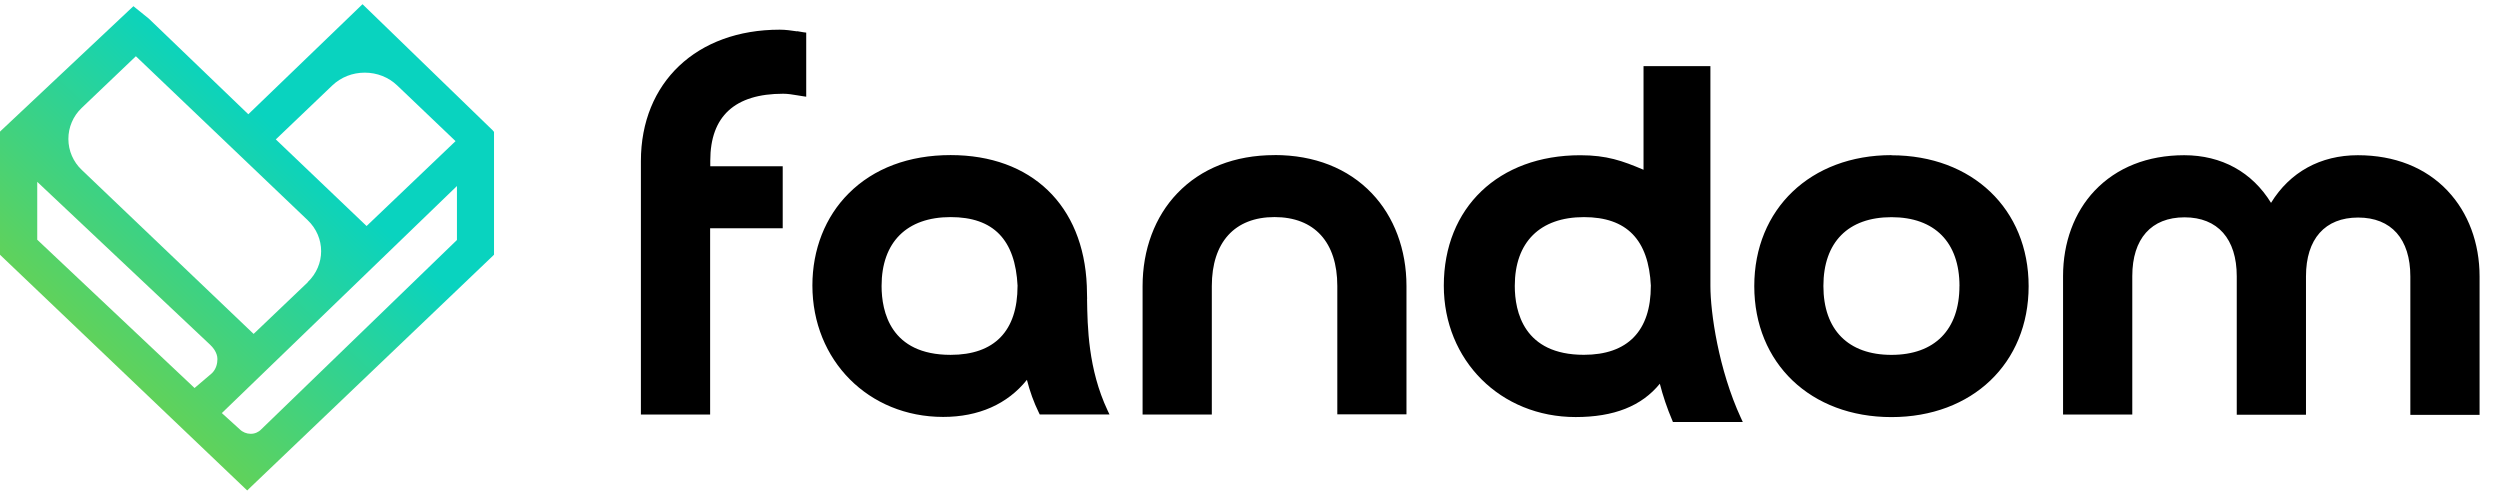
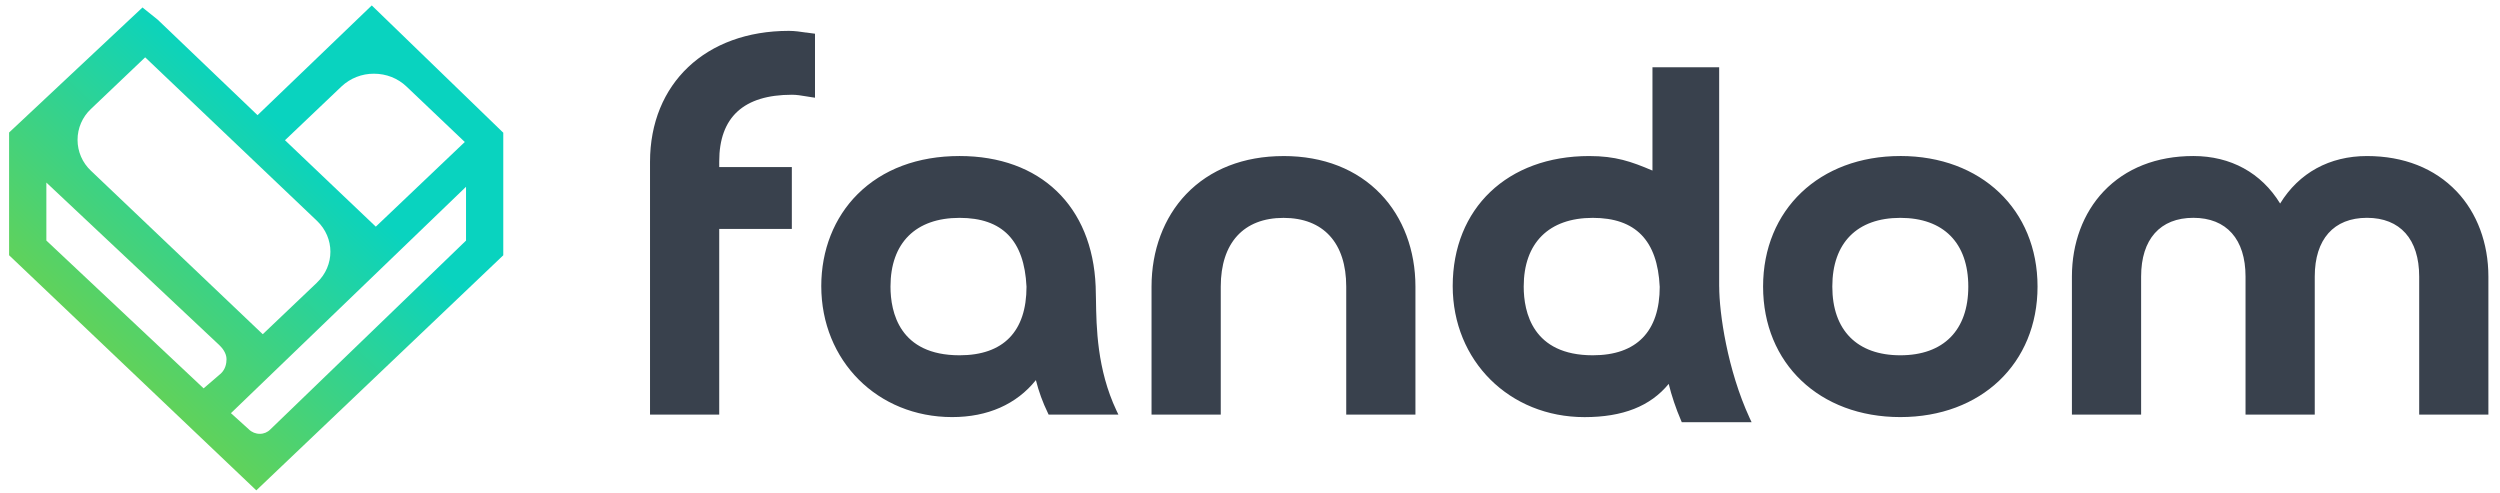
- <svg xmlns="http://www.w3.org/2000/svg" width="117" height="23" viewBox="0 0 117 23">
+ <svg xmlns="http://www.w3.org/2000/svg" width="132" height="26" viewBox="0 0 132 26">
  <defs>
-     <linearGradient id="company-wds-company-logo-fandom-a" x1="0%" x2="63.848%" y1="100%" y2="32.54%">
+     <linearGradient x1="0%" y1="100%" x2="63.848%" y2="32.54%" id="company-wds-company-logo-fandom-a">
      <stop stop-color="#94D11F" offset="0%" />
      <stop stop-color="#09D3BF" offset="100%" />
    </linearGradient>
  </defs>
-   <g fill-rule="evenodd">
-     <path d="M114.543 8.924c-1.028-1.086-2.48-1.66-4.197-1.66-1.748 0-3.18.79-4.062 2.23-.882-1.44-2.315-2.23-4.063-2.23-1.71 0-3.16.574-4.19 1.66-.96 1.013-1.48 2.432-1.48 3.997v6.48h3.24v-6.48c0-1.75.89-2.75 2.445-2.75s2.444 1.01 2.444 2.76v6.48h3.24v-6.48c0-1.75.89-2.75 2.44-2.75 1.554 0 2.444 1.005 2.444 2.756v6.48h3.24v-6.48c0-1.564-.53-2.983-1.487-3.996M37.3 1.467c-.26-.038-.53-.078-.81-.078-3.886 0-6.496 2.47-6.496 6.15V19.4h3.24v-8.717h3.397V7.78h-3.39v-.263c0-2.077 1.15-3.13 3.41-3.13.22 0 .43.035.657.073.085.014.17.03.26.042l.163.024v-3l-.13-.016-.29-.05m10.31 11.923c0 2.11-1.083 3.224-3.133 3.224-2.81 0-3.23-2.02-3.23-3.224 0-2.05 1.18-3.223 3.23-3.223 2.007 0 3.03 1.058 3.135 3.226m3.254.602c-.004-.226-.007-.43-.014-.61-.153-3.774-2.594-6.12-6.373-6.12-1.95 0-3.6.62-4.77 1.792-1.1 1.096-1.7 2.627-1.7 4.31 0 3.507 2.63 6.152 6.12 6.152 1.66 0 3.01-.6 3.92-1.736.134.534.32 1.05.56 1.54l.04.08h3.264l-.09-.19c-.91-1.938-.94-3.91-.96-5.217m8.774-6.73c-1.86 0-3.436.62-4.553 1.79-1.046 1.09-1.622 2.63-1.622 4.34v6.01h3.24v-6.01c0-2.05 1.07-3.23 2.935-3.23s2.938 1.174 2.938 3.223v6.01h3.237v-6.01c0-1.7-.576-3.24-1.622-4.336-1.115-1.17-2.69-1.79-4.552-1.79m17.61 6.125c0 2.11-1.085 3.224-3.135 3.224-2.812 0-3.232-2.02-3.232-3.224 0-2.05 1.18-3.22 3.235-3.22 2.006 0 3.03 1.055 3.134 3.223m2.786 0V3.095h-3.13v4.85c-.994-.423-1.724-.68-2.962-.68-3.82 0-6.385 2.453-6.385 6.103 0 3.5 2.655 6.15 6.17 6.15 1.79 0 3.085-.51 3.94-1.56.14.55.34 1.15.58 1.71l.033.082h3.27l-.088-.19c-1.048-2.27-1.428-4.937-1.428-6.174m11.655-.003c0 2.05-1.16 3.225-3.183 3.225-2.024 0-3.184-1.175-3.184-3.224 0-2.05 1.16-3.22 3.185-3.22 2.024 0 3.184 1.175 3.184 3.225M88.52 7.26c-3.78 0-6.42 2.52-6.42 6.13s2.64 6.13 6.42 6.13 6.42-2.52 6.42-6.127c0-3.607-2.64-6.126-6.42-6.126" />
-     <path fill="url(#company-wds-company-logo-fandom-a)" d="M10.175 16.803c0 .19-.046.46-.26.666l-.81.69-7.362-6.94V8.51l8.094 7.627c.126.12.338.367.338.666zm11.21-8.096v2.525l-9.158 8.86a.673.673 0 0 1-.493.21.73.73 0 0 1-.514-.21l-.838-.76L21.384 8.707zm-6.976 4.498l-2.54 2.422-8.04-7.672a1.997 1.997 0 0 1-.01-2.9l2.54-2.423 8.04 7.672c.84.8.84 2.1 0 2.9zm-1.5-6.682L15.55 4c.406-.387.945-.6 1.52-.6.575 0 1.114.213 1.52.6l2.73 2.605-4.164 3.973-1.52-1.45-2.73-2.605zm10.17-.403L17.09.317l-.125-.12-.124.12-5.22 5.03L6.96.867 6.953.864 6.948.858l-.583-.47-.12-.098-.115.106L.052 6.11 0 6.16v5.76l.05.05 11.396 10.867.123.117.12-.117L23.07 11.97l.05-.05V6.17l-.05-.05z" />
+   <g fill="none" fill-rule="evenodd">
+     <path d="M129.71 10.107c-1.16-1.222-2.797-1.868-4.736-1.868-1.972 0-3.59.887-4.583 2.507-.993-1.62-2.61-2.508-4.583-2.508-1.938 0-3.574.645-4.735 1.867-1.08 1.14-1.676 2.736-1.676 4.496v7.29h3.654v-7.29c0-1.97 1.005-3.1 2.757-3.1 1.752 0 2.756 1.13 2.756 3.1v7.29h3.655v-7.29c0-1.97 1.005-3.1 2.756-3.1 1.753 0 2.758 1.13 2.758 3.1v7.29h3.654v-7.29c0-1.76-.596-3.357-1.677-4.496M42.565 1.72c-.295-.044-.6-.09-.917-.09-4.383 0-7.327 2.782-7.327 6.92v13.342h3.654v-9.806h3.834V8.82h-3.834v-.297c0-2.336 1.293-3.52 3.84-3.52.25 0 .488.04.74.082l.292.047.185.027V1.78l-.138-.018c-.11-.014-.22-.03-.327-.045M54.2 15.132c0 2.373-1.223 3.627-3.536 3.627-3.172 0-3.646-2.274-3.646-3.628 0-2.306 1.33-3.628 3.646-3.628 2.262 0 3.418 1.19 3.535 3.628m3.668.678c-.004-.254-.007-.484-.016-.684-.17-4.248-2.925-6.887-7.188-6.887-2.2 0-4.06.697-5.384 2.016-1.236 1.232-1.916 2.954-1.916 4.85 0 3.943 2.97 6.918 6.91 6.918 1.874 0 3.395-.673 4.422-1.952.15.6.362 1.18.63 1.73l.042.09h3.684l-.102-.214c-1.028-2.18-1.06-4.398-1.082-5.868m9.901-7.568c-2.1 0-3.877.695-5.137 2.01-1.18 1.235-1.83 2.968-1.83 4.882v6.76h3.655v-6.76c0-2.306 1.208-3.628 3.313-3.628 2.105 0 3.312 1.322 3.312 3.628v6.76h3.654v-6.76c0-1.914-.65-3.647-1.83-4.88-1.26-1.317-3.035-2.013-5.136-2.013m19.865 6.893c0 2.373-1.222 3.627-3.535 3.627-3.173 0-3.647-2.274-3.647-3.628 0-2.306 1.33-3.628 3.646-3.628 2.26 0 3.417 1.19 3.534 3.628m3.14 0V3.55H87.25v5.456c-1.122-.478-1.946-.767-3.342-.767-4.31 0-7.205 2.76-7.205 6.865 0 3.944 2.992 6.92 6.96 6.92 2.02 0 3.477-.575 4.444-1.755.154.627.38 1.3.65 1.927l.04.095h3.687l-.1-.213c-1.18-2.557-1.61-5.556-1.61-6.948m13.152.002c0 2.305-1.308 3.627-3.59 3.627s-3.59-1.323-3.59-3.628c0-2.306 1.308-3.628 3.59-3.628s3.59 1.322 3.59 3.628m-3.59-6.893c-4.265 0-7.245 2.833-7.245 6.892 0 4.058 2.98 6.892 7.246 6.892 4.265 0 7.245-2.834 7.245-6.892 0-4.06-2.98-6.893-7.244-6.893" fill="#39414D" />
+     <path d="M11.48 18.903c0 .214-.052.518-.296.75l-.913.785-8.303-7.804V9.572l9.13 8.582c.143.135.383.413.383.75zm12.646-9.107v2.84l-10.33 9.968a.767.767 0 0 1-.558.235.819.819 0 0 1-.58-.237l-.945-.854L24.126 9.795zm-7.87 5.06l-2.863 2.724-9.07-8.63a2.236 2.236 0 0 1-.003-3.263L7.185 2.96l9.07 8.632c.947.9.947 2.363 0 3.263zm-1.69-7.518l2.985-2.84a2.478 2.478 0 0 1 1.715-.673c.65 0 1.258.24 1.715.675l3.08 2.93-4.698 4.47-1.715-1.63-3.08-2.932zm11.47-.452L19.29.356 19.15.22l-.14.134-5.892 5.66L7.852.977 7.845.97 7.84.967l-.66-.53-.136-.11-.128.12L.06 6.874 0 6.93v6.48l.058.055L12.913 25.69l.14.134.14-.133 12.843-12.225.057-.055V6.94l-.056-.054z" fill="url(#company-wds-company-logo-fandom-a)" transform="translate(.48 .067)" />
  </g>
</svg>
